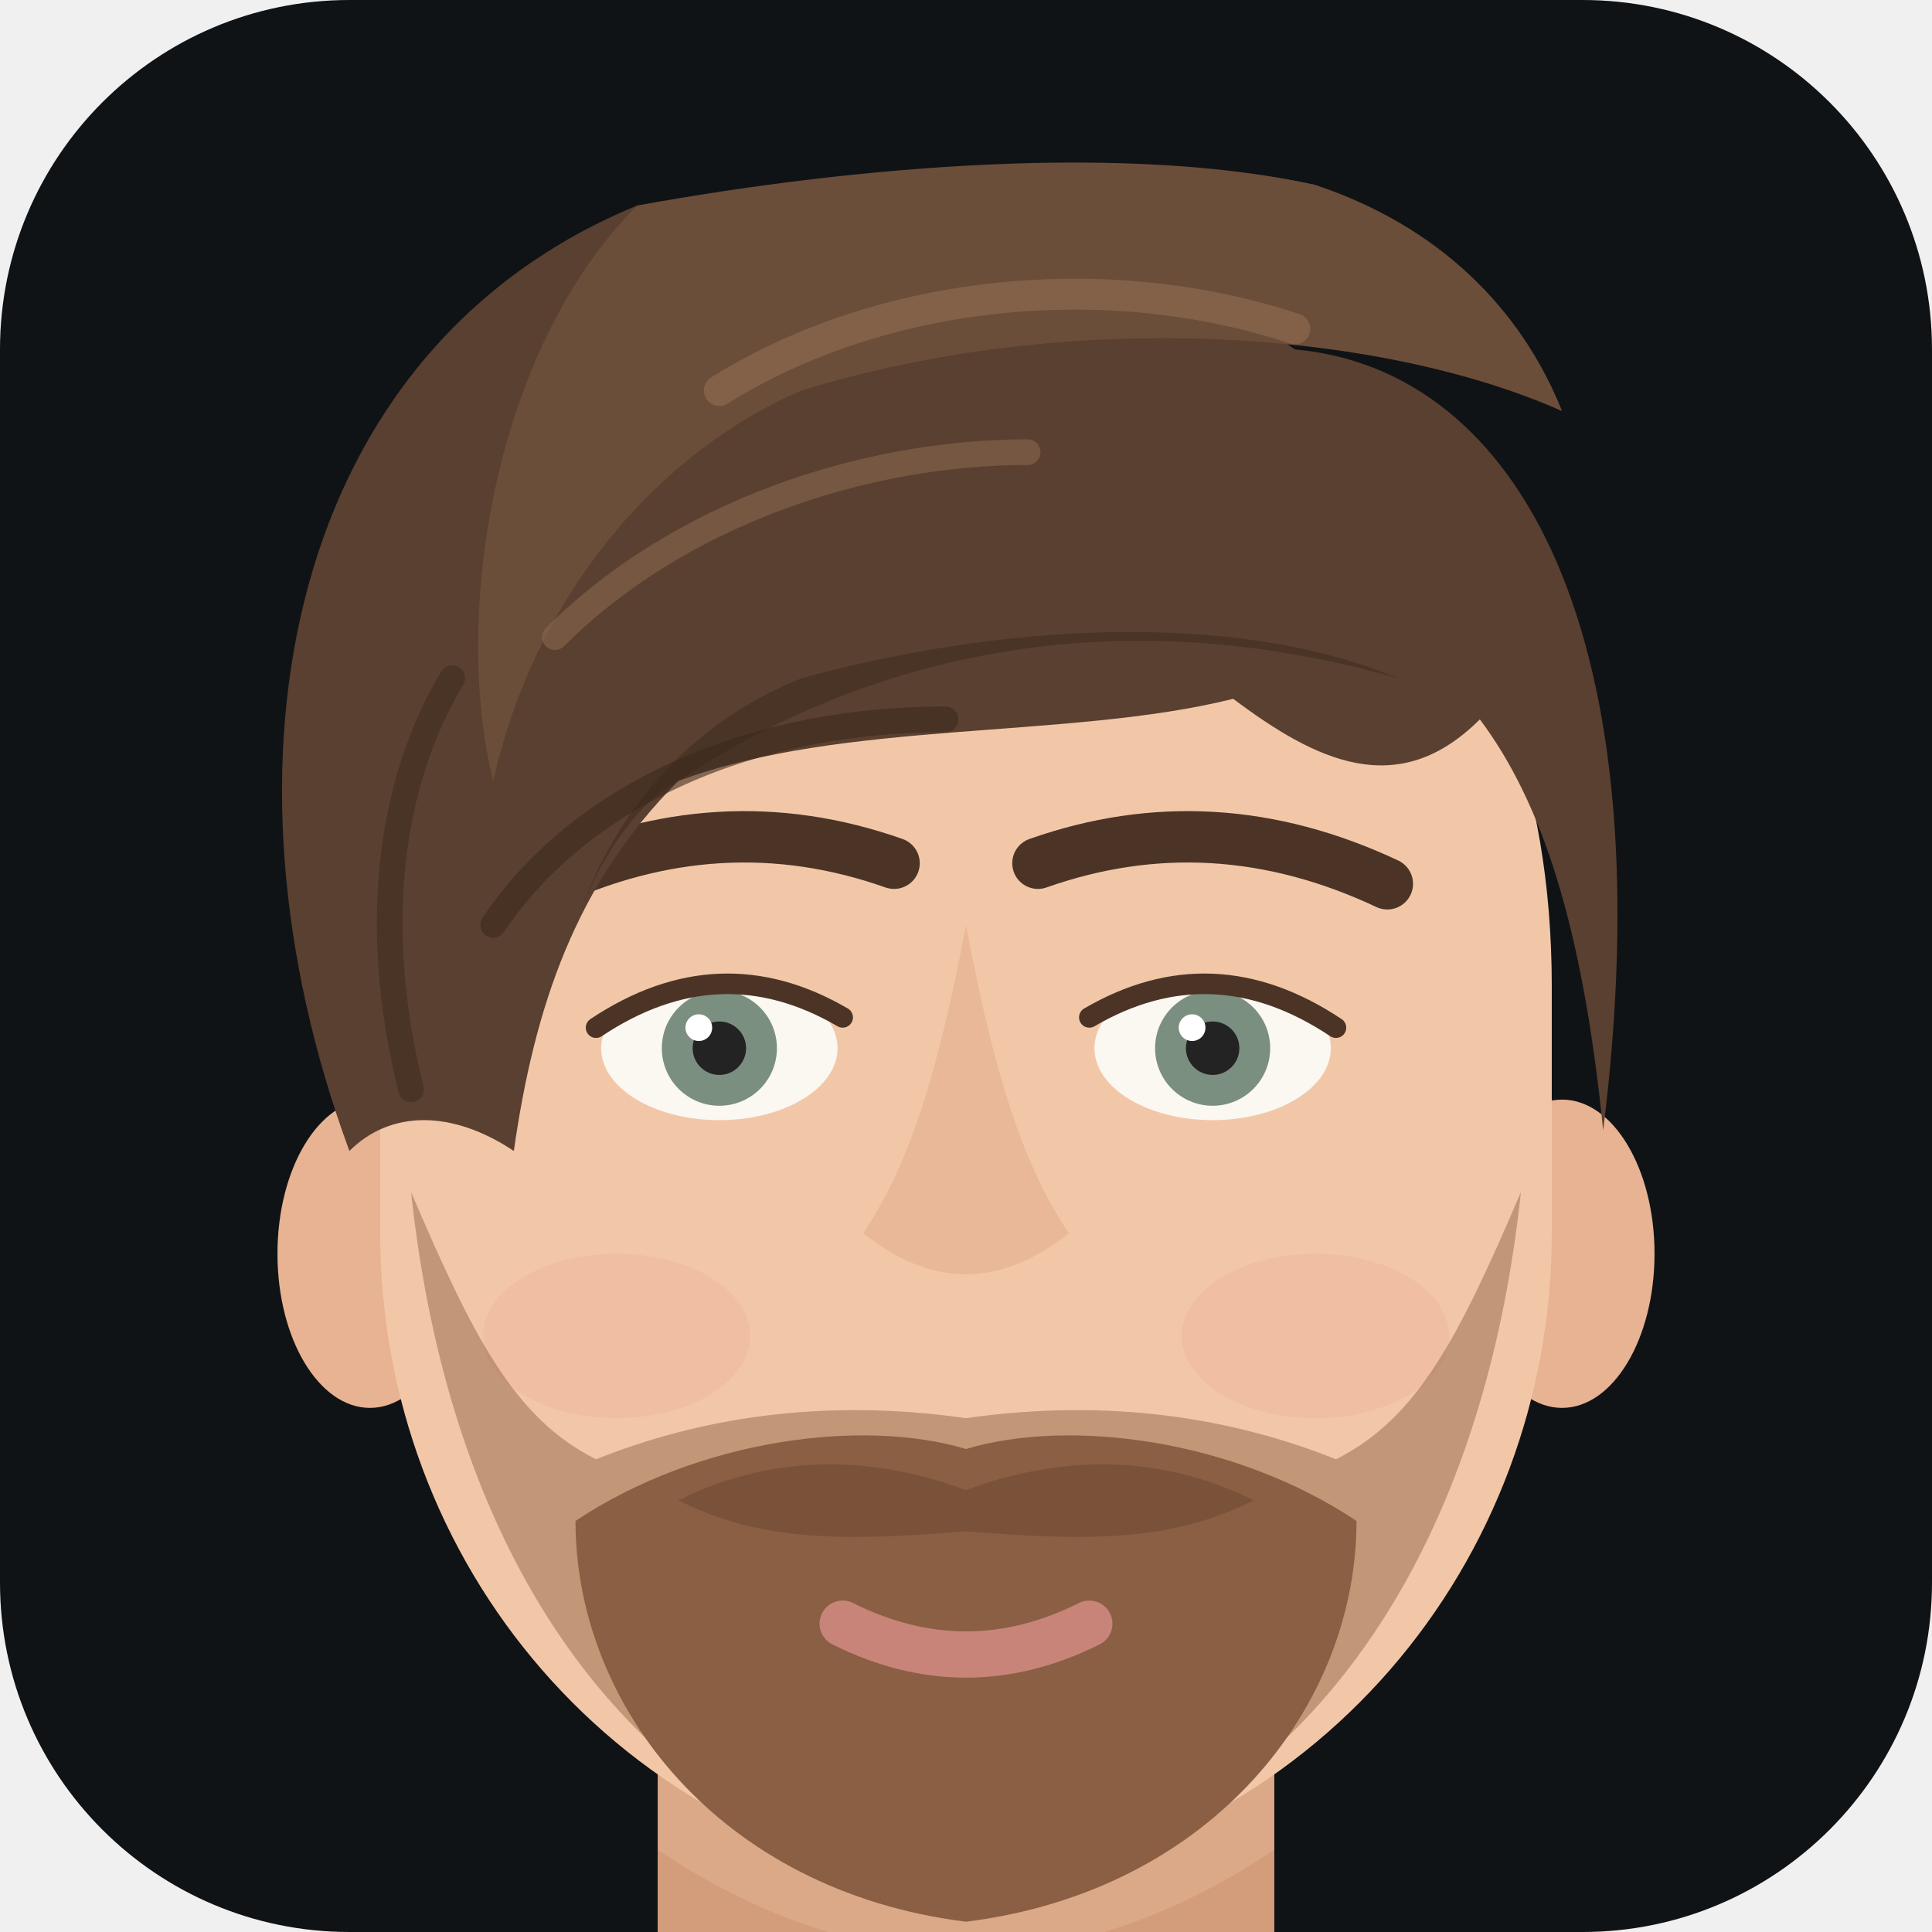
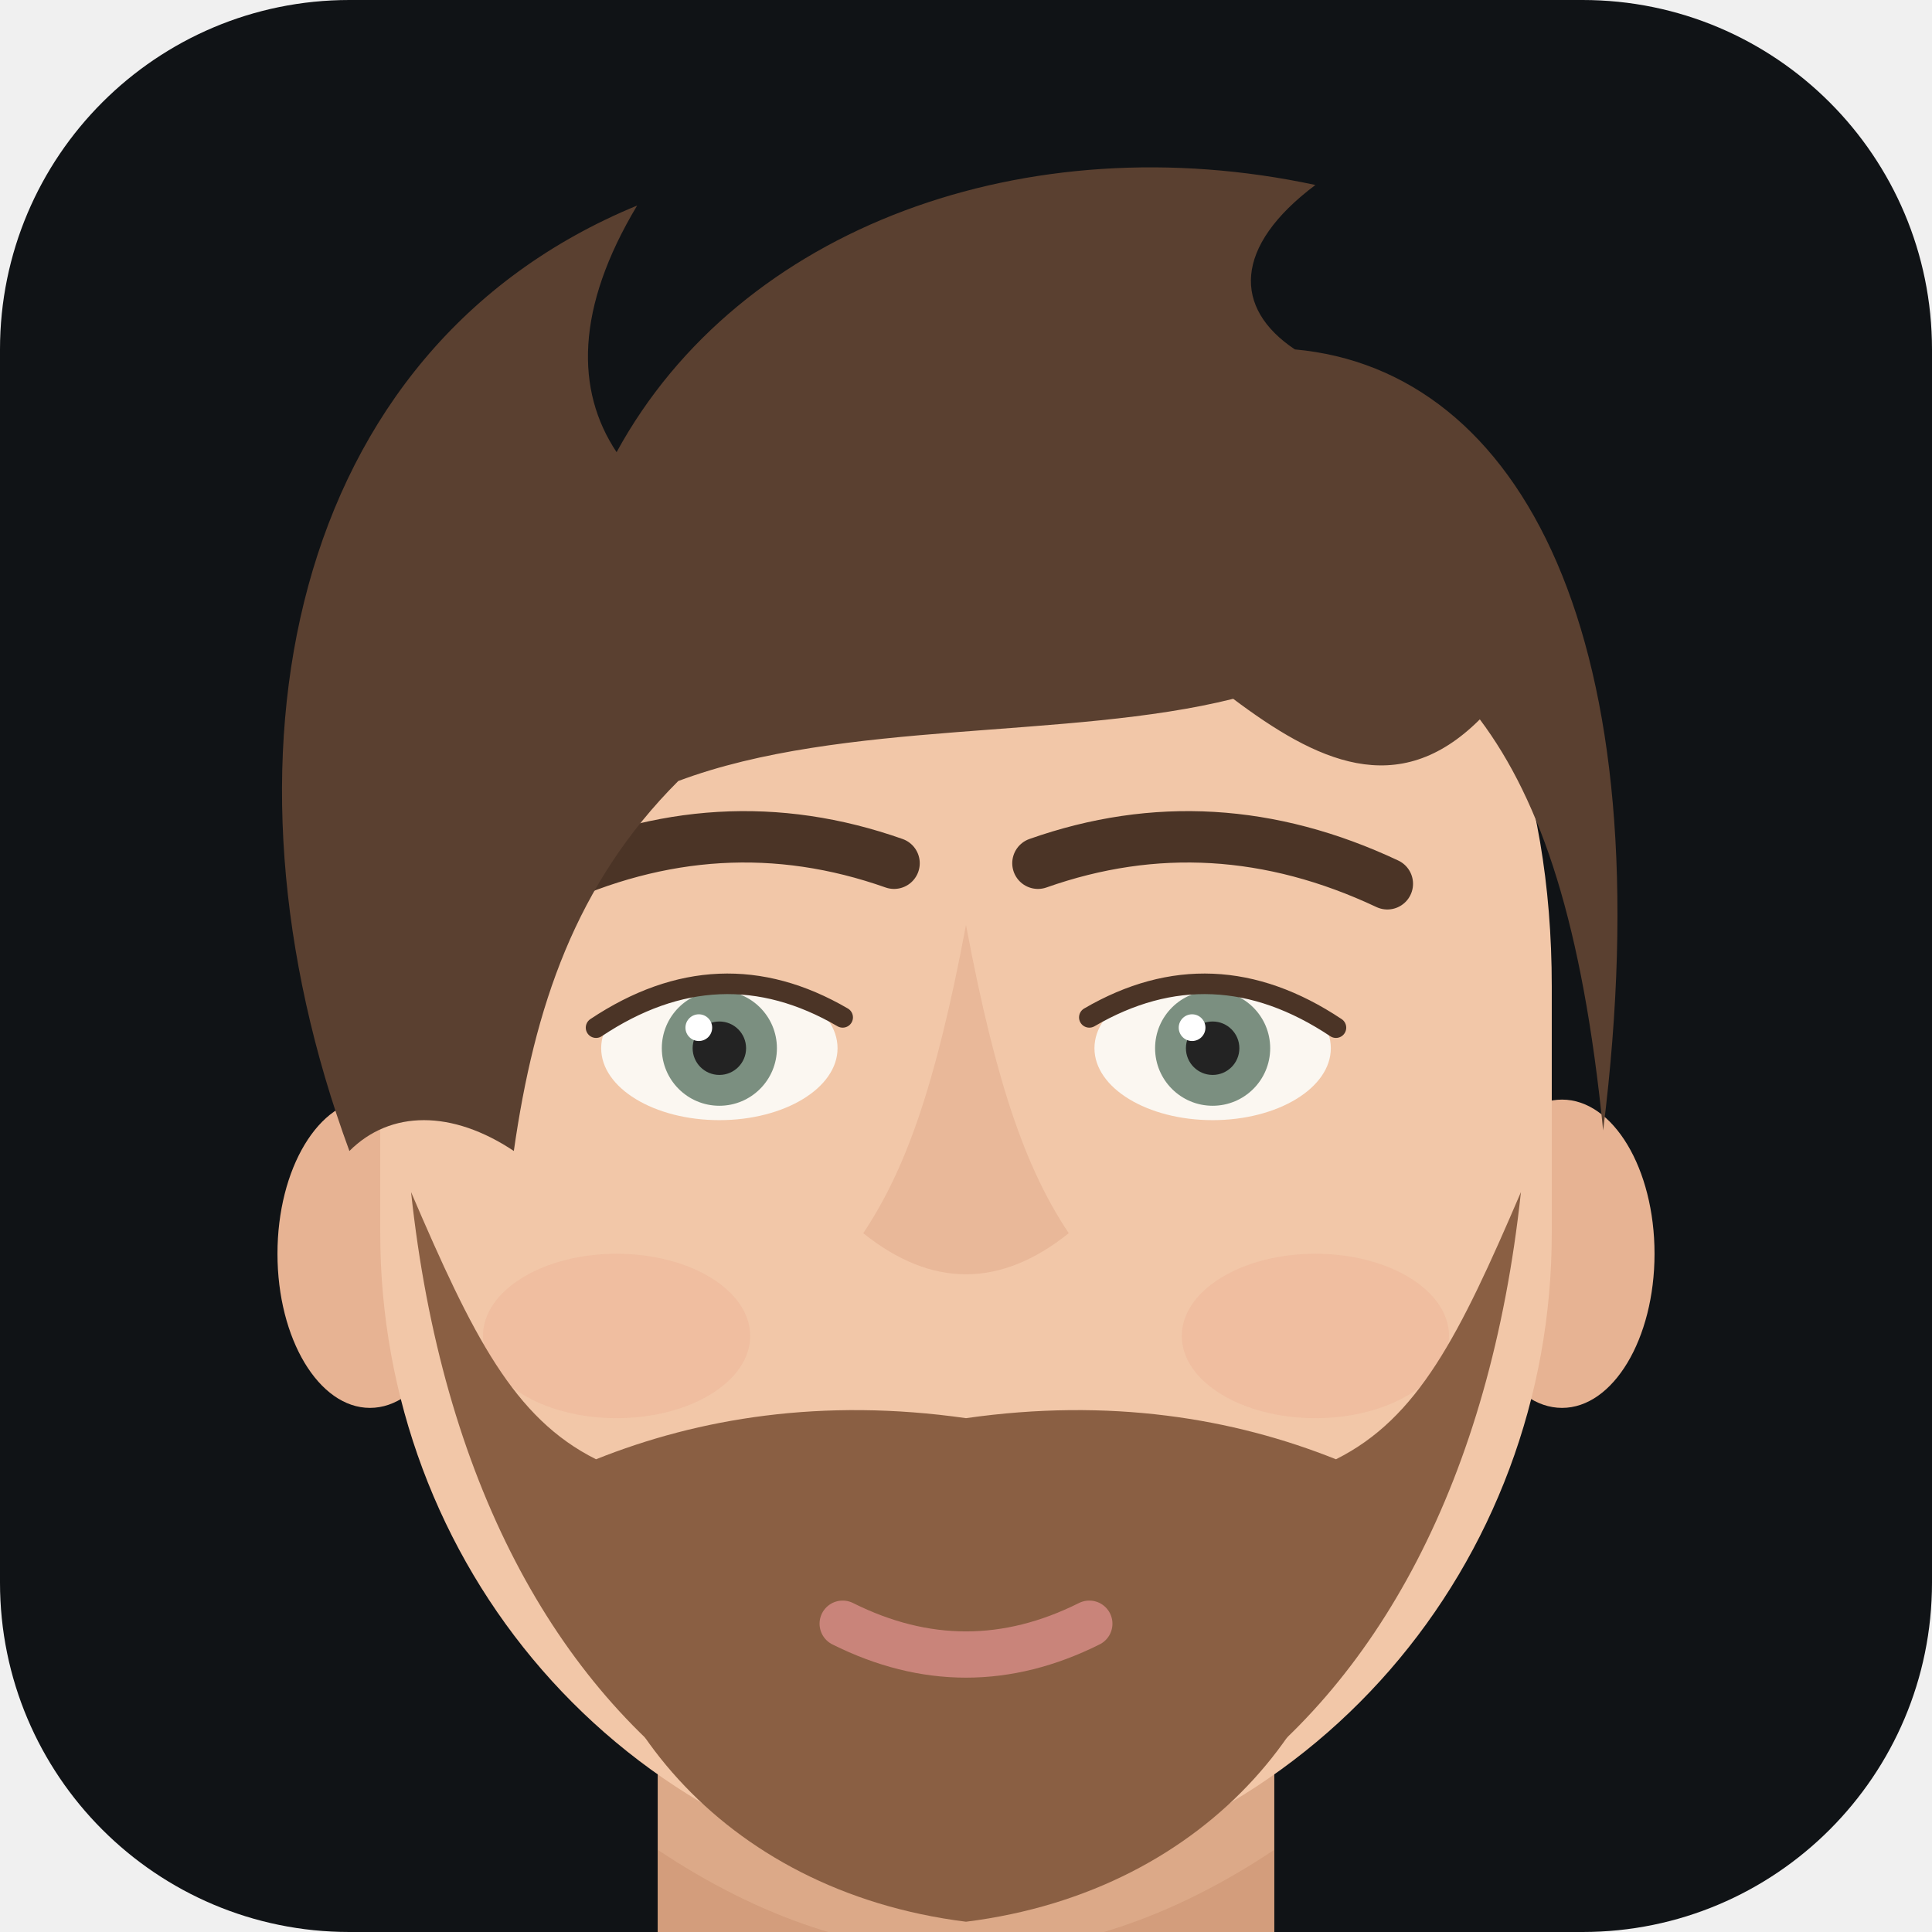
<svg xmlns="http://www.w3.org/2000/svg" viewBox="56 22 188 188">
  <rect x="56" y="22" width="188" height="188" rx="34" fill="#101316" />
  <path d="M26 300C26 248 70 230 112 222L188 222C230 230 274 248 274 300Z" fill="#6f6b76" />
  <path d="M26 300C26 248 70 230 112 222L120 224C84 234 52 252 48 300Z" fill="#5f5b66" />
  <path d="M274 300C274 248 230 230 188 222L180 224C216 234 248 252 252 300Z" fill="#5f5b66" />
  <path d="M112 222Q150 250 188 222" fill="none" stroke="#56525d" stroke-width="6" stroke-linecap="round" />
  <rect x="104" y="262" width="92" height="38" fill="#eeeceb" />
  <path d="M116 300V280H124V300ZM130 300V270H140V300ZM148 300V276H158V300ZM166 300V284H174V300ZM180 300V272H188V300Z" fill="#46434c" />
  <path d="M120 180V228Q150 246 180 228V180Z" fill="#dca988" />
  <path d="M120 202Q150 222 180 202V216Q150 234 120 216Z" fill="#c9916f" opacity=".5" />
  <ellipse cx="92" cy="144" rx="9" ry="15" fill="#e7b393" />
  <ellipse cx="208" cy="144" rx="9" ry="15" fill="#e7b393" />
  <path d="M93 118C93 78 118 58 150 58C182 58 207 78 207 118V142C207 174 184 202 150 206C116 202 93 174 93 142Z" fill="#f2c7a8" />
  <ellipse cx="116" cy="152" rx="13" ry="8" fill="#eaa98d" opacity=".3" />
  <ellipse cx="184" cy="152" rx="13" ry="8" fill="#eaa98d" opacity=".3" />
  <path d="M150 112C147 128 144 136 140 142Q150 150 160 142C156 136 153 128 150 112Z" fill="#e0a98a" opacity=".5" />
-   <path d="M96 138C99 166 110 186 126 197C136 204 144 208 150 208C156 208 164 204 174 197C190 186 201 166 204 138C198 152 194 160 186 164C176 160 164 158 150 160C136 158 124 160 114 164C106 160 102 152 96 138Z" fill="#9a7050" opacity=".55" />
+   <path d="M96 138C99 166 110 186 126 197C136 204 144 208 150 208C156 208 164 204 174 197C190 186 201 166 204 138C198 152 194 160 186 164C176 160 164 158 150 160C136 158 124 160 114 164C106 160 102 152 96 138Z" fill="#8a5f43" />
  <path d="M112 170C124 162 140 160 150 163C160 160 176 162 188 170C188 188 174 206 150 209C126 206 112 188 112 170Z" fill="#8a5f43" />
-   <path d="M122 168C132 163 142 164 150 167C158 164 168 163 178 168C170 172 162 172 150 171C138 172 130 172 122 168Z" fill="#7a5239" />
  <path d="M138 180Q150 186 162 180" fill="none" stroke="#c9847a" stroke-width="4.5" stroke-linecap="round" />
  <ellipse cx="126" cy="124" rx="11.5" ry="7" fill="#fbf7f1" />
  <ellipse cx="174" cy="124" rx="11.5" ry="7" fill="#fbf7f1" />
  <circle cx="126" cy="124" r="5.6" fill="#7b8f80" />
  <circle cx="174" cy="124" r="5.6" fill="#7b8f80" />
  <circle cx="126" cy="124" r="2.6" fill="#232323" />
  <circle cx="174" cy="124" r="2.6" fill="#232323" />
  <circle cx="124" cy="122" r="1.3" fill="#fff" />
  <circle cx="172" cy="122" r="1.3" fill="#fff" />
  <path d="M114 122Q126 114 138 121" fill="none" stroke="#4b3426" stroke-width="2" stroke-linecap="round" />
  <path d="M162 121Q174 114 186 122" fill="none" stroke="#4b3426" stroke-width="2" stroke-linecap="round" />
  <path d="M109 108Q126 100 143 106" fill="none" stroke="#4b3426" stroke-width="5" stroke-linecap="round" />
  <path d="M157 106Q174 100 191 108" fill="none" stroke="#4b3426" stroke-width="5" stroke-linecap="round" />
  <path d="M90 134C76 96 84 56 118 42C112 52 112 60 116 66C128 44 156 34 184 40C176 46 176 52 182 56C204 58 218 84 212 132C210 112 206 100 200 92C192 100 184 96 176 90C160 94 138 92 122 98C112 108 108 120 106 134C100 130 94 130 90 134Z" fill="#5a4030" />
-   <path d="M118 42C140 38 166 36 184 40C196 44 204 52 208 62C190 54 160 52 134 60C120 66 108 80 104 98C100 82 104 56 118 42Z" fill="#6b4e3a" />
-   <path d="M122 98C140 86 164 80 192 88C178 82 156 82 134 88C124 92 116 100 112 112C114 106 118 100 122 98Z" fill="#4a3426" />
-   <path d="M126 60C142 50 164 48 182 54" fill="none" stroke="#8d6a50" stroke-width="3" stroke-linecap="round" opacity=".7" />
-   <path d="M110 84C122 72 140 66 156 66" fill="none" stroke="#8d6a50" stroke-width="2.5" stroke-linecap="round" opacity=".55" />
-   <path d="M104 112C112 100 128 92 148 92" fill="none" stroke="#3a281c" stroke-width="2.5" stroke-linecap="round" opacity=".6" />
-   <path d="M96 128C92 112 94 98 100 88" fill="none" stroke="#3a281c" stroke-width="2.5" stroke-linecap="round" opacity=".5" />
</svg>
